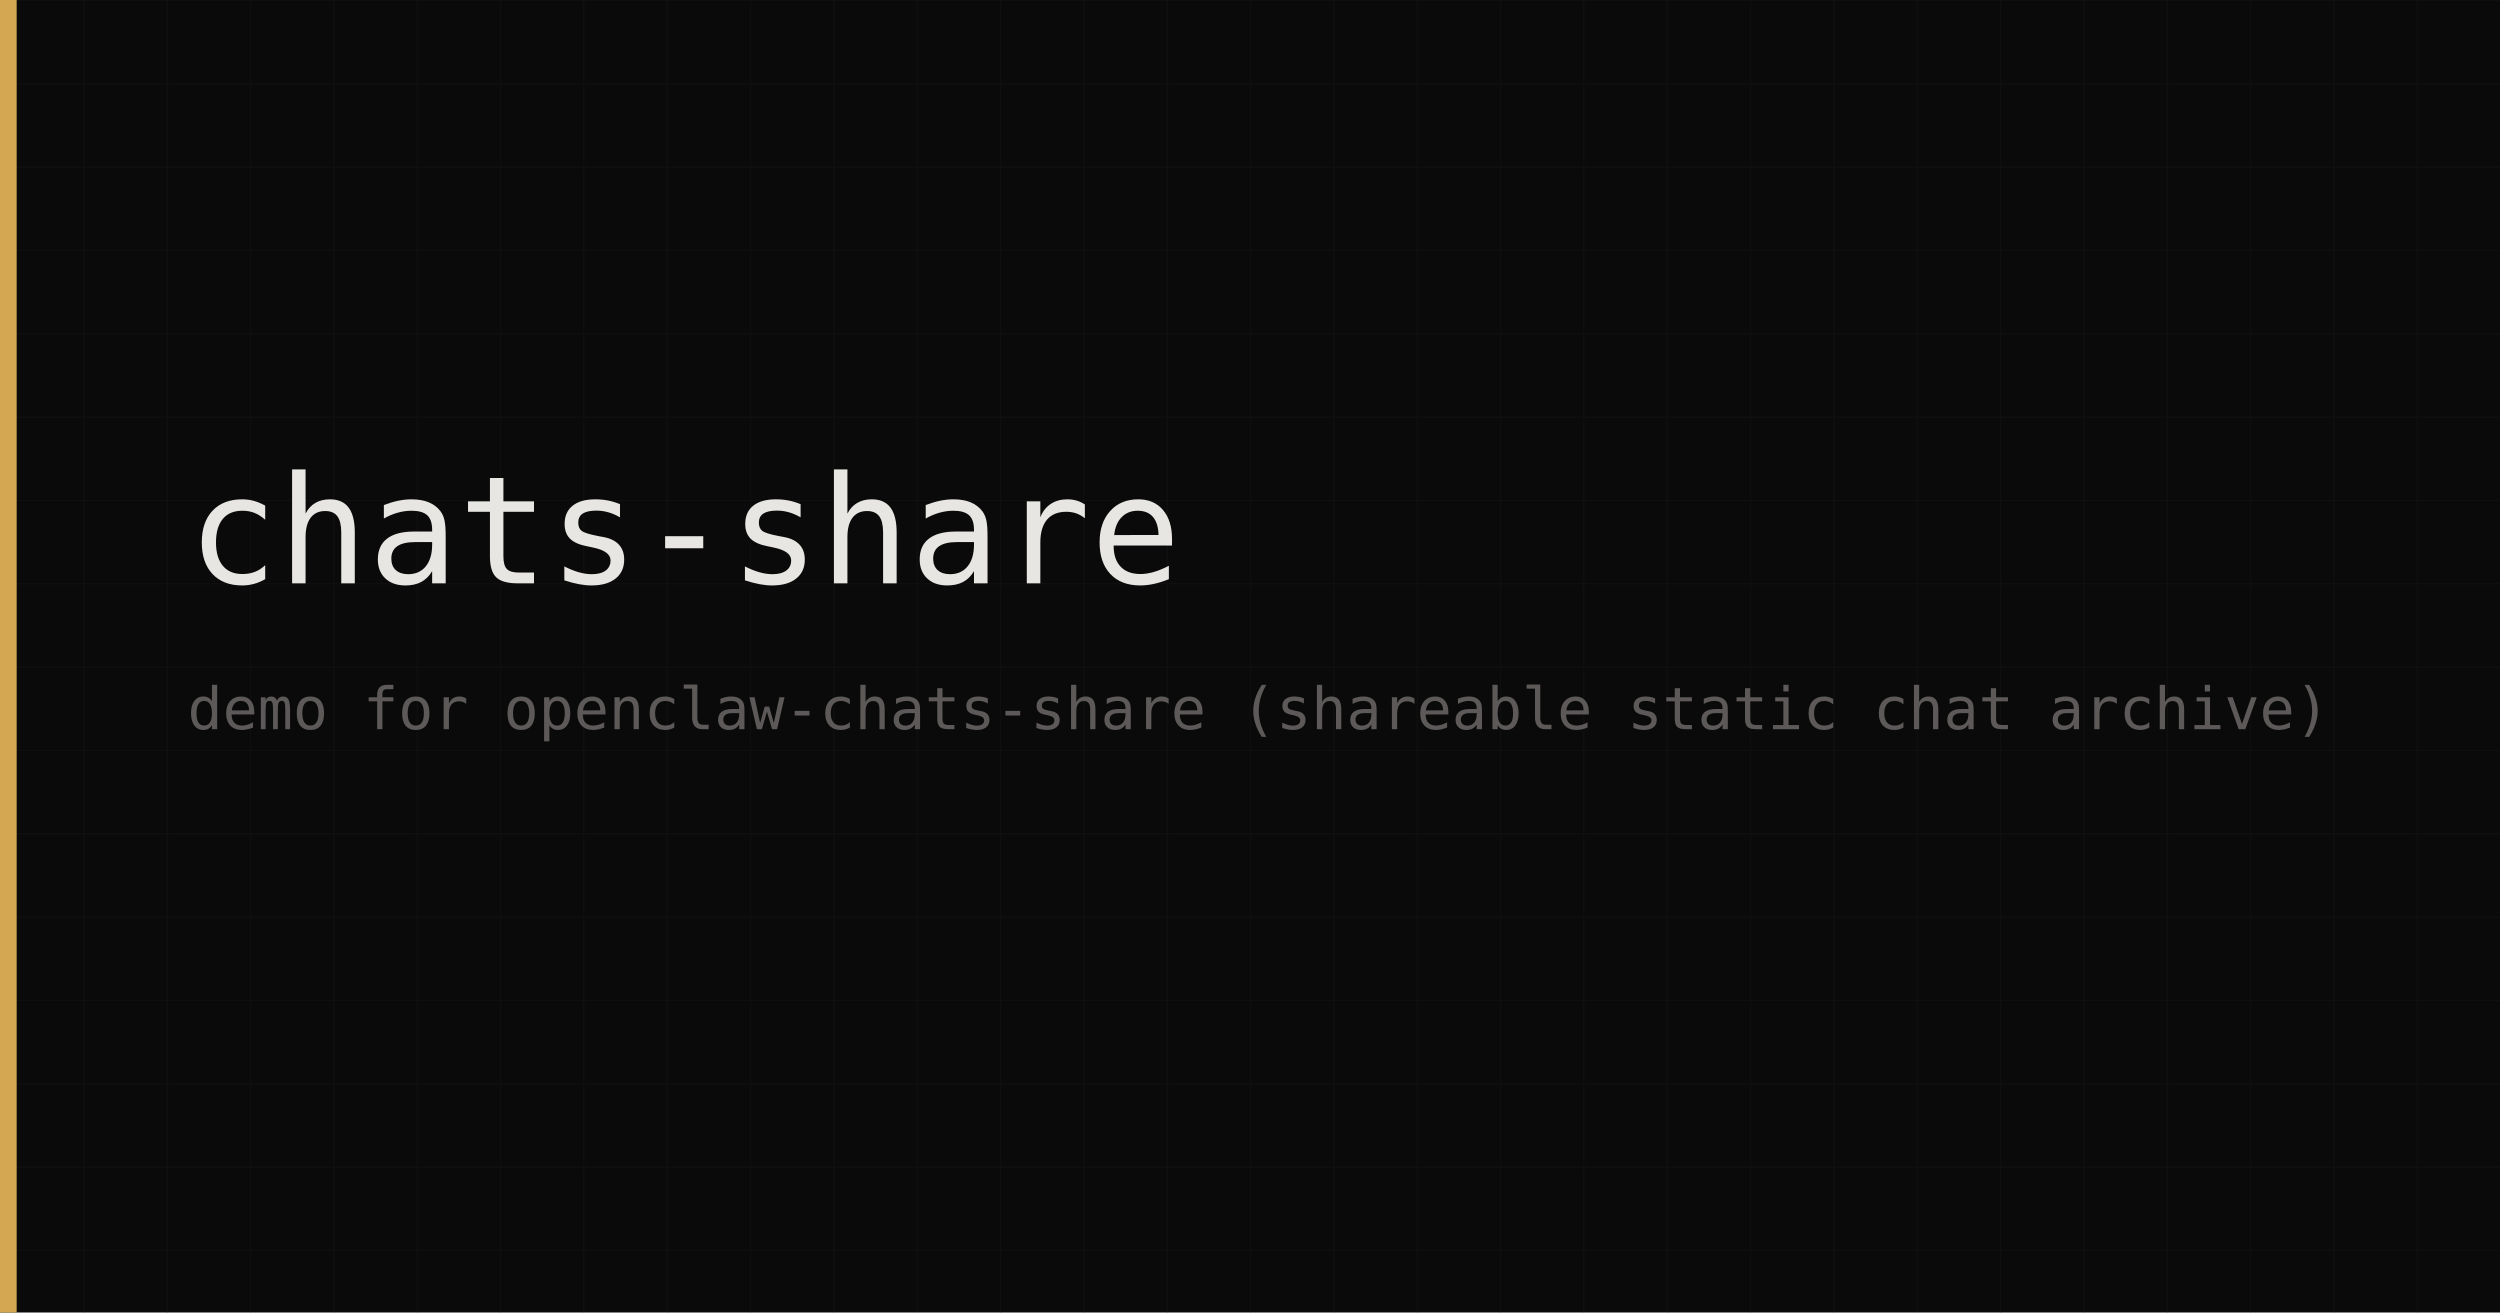
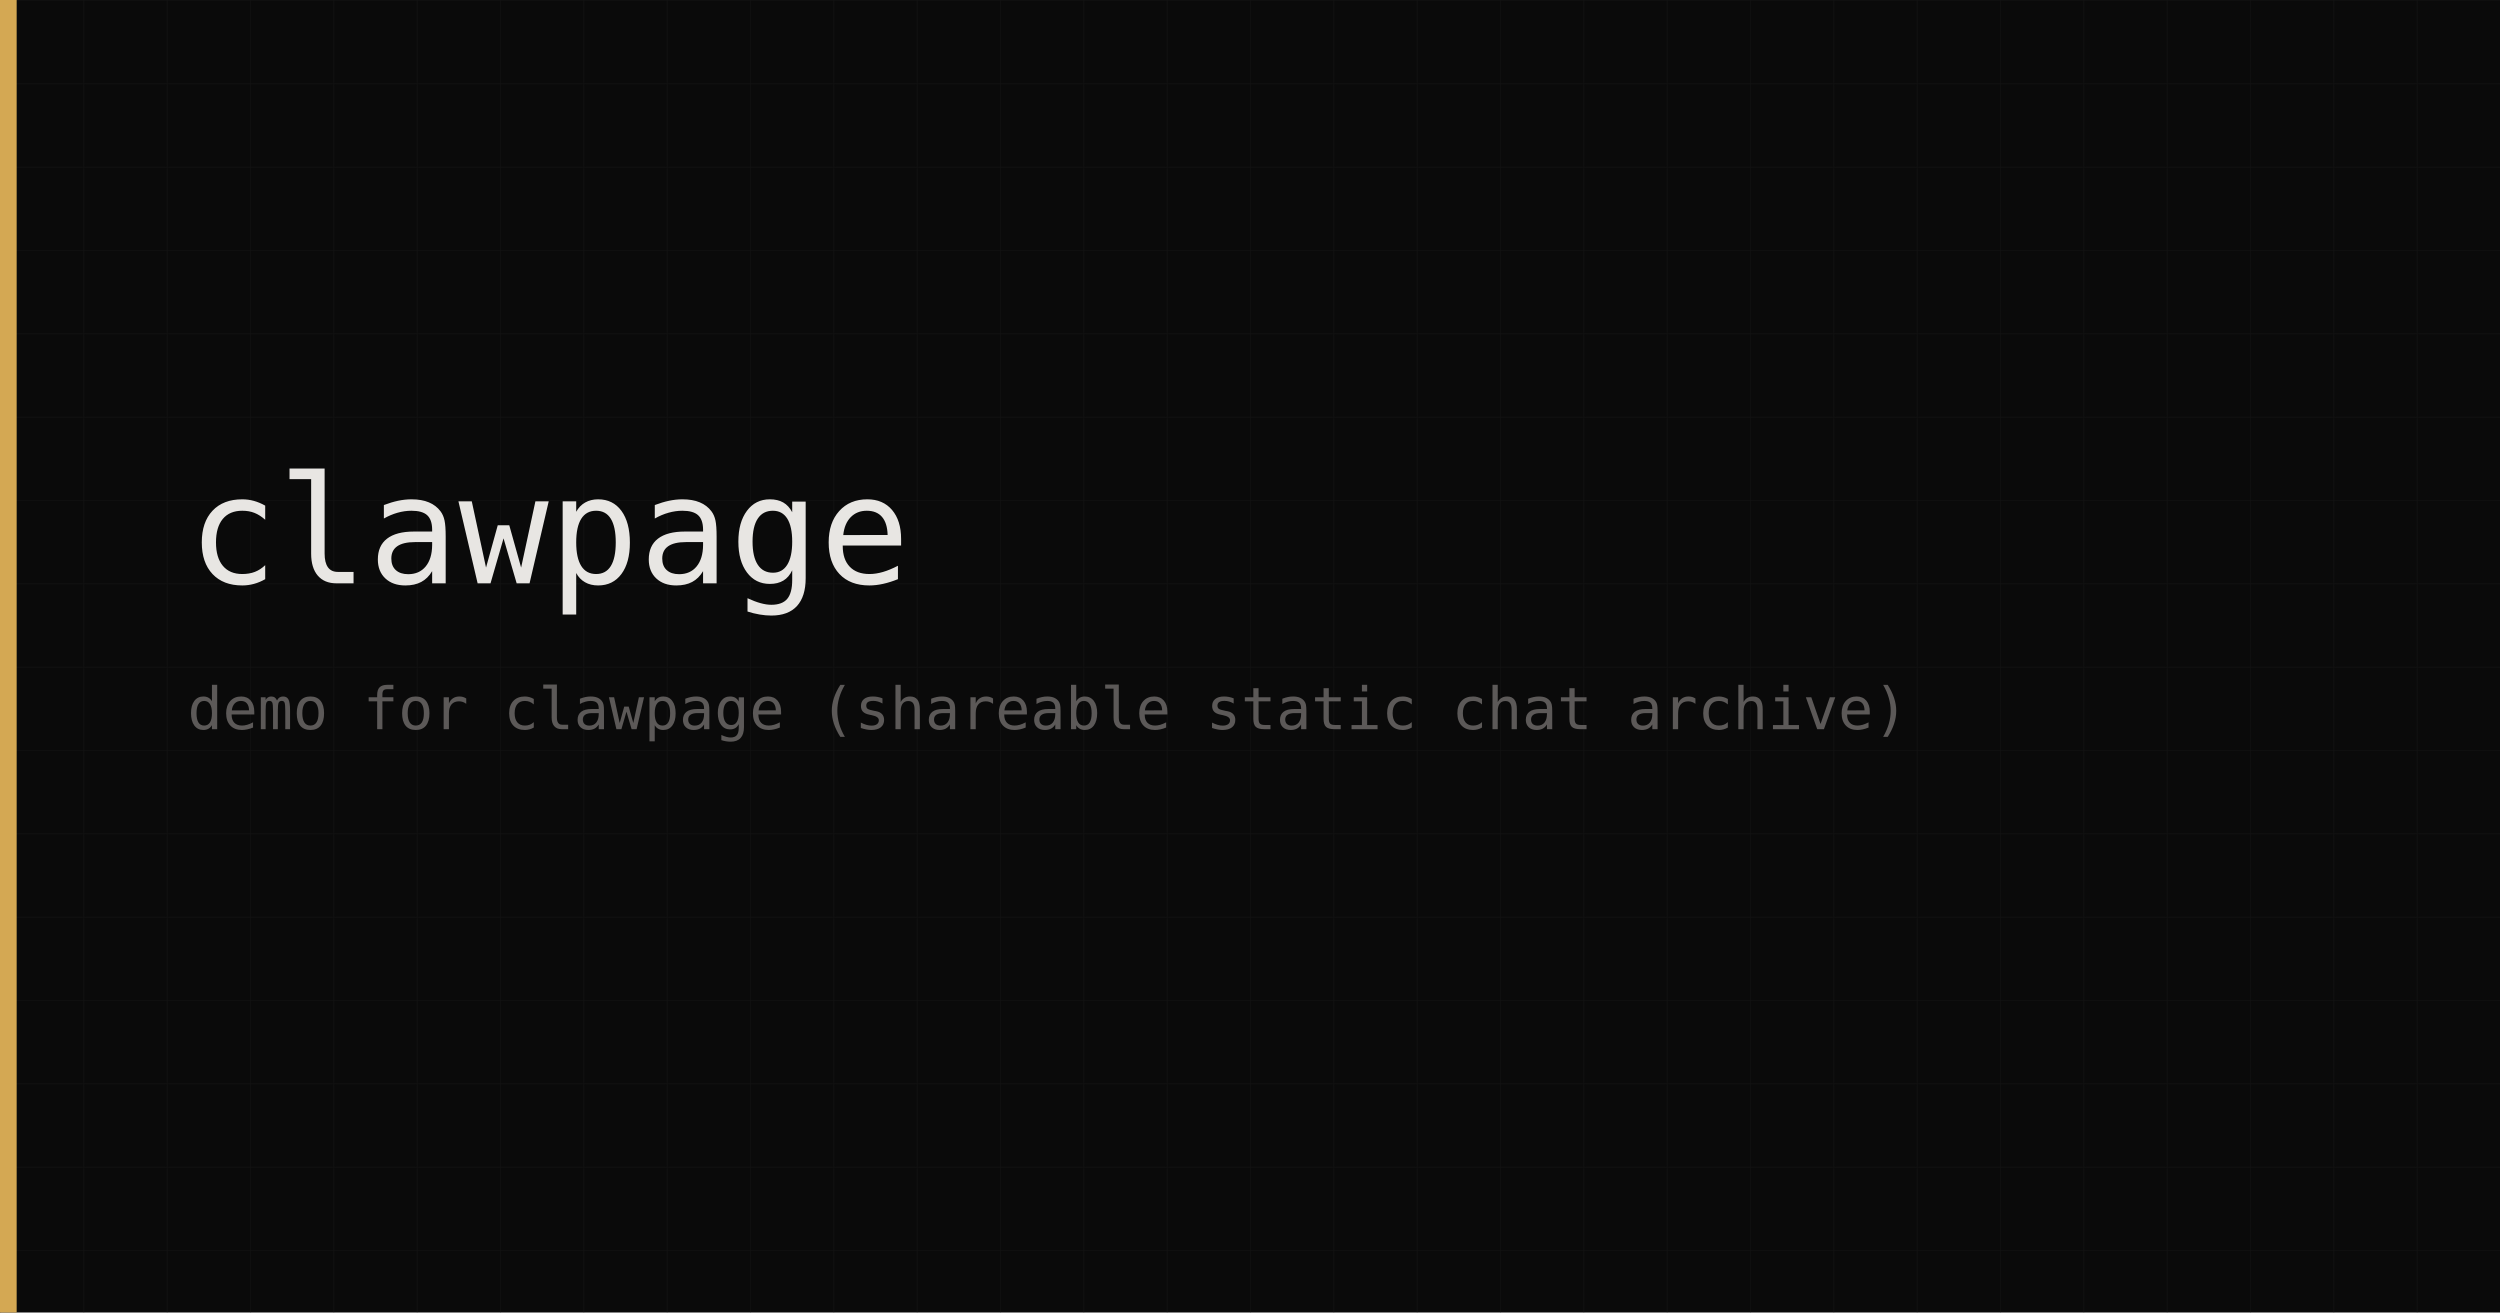
<svg xmlns="http://www.w3.org/2000/svg" width="1200" height="630" viewBox="0 0 1200 630">
  <defs>
    <pattern id="grid" width="40" height="40" patternUnits="userSpaceOnUse">
      <path d="M 40 0 L 0 0 0 40" fill="none" stroke="#1a1a1a" stroke-width="0.5" />
    </pattern>
  </defs>
  <rect width="1200" height="630" fill="#0a0a0a" />
  <rect width="1200" height="630" fill="url(#grid)" opacity="0.6" />
  <rect x="0" y="0" width="8" height="630" fill="#d4a853" />
-   <text x="90" y="280" font-family="monospace" font-size="72" font-weight="500" fill="#e8e6e3">chats-share</text>
-   <text x="90" y="350" font-family="monospace" font-size="28" fill="#5c5958">demo for openclaw-chats-share (shareable static chat archive)</text>
+   <text x="90" y="280" font-family="monospace" font-size="72" font-weight="500" fill="#e8e6e3">clawpage</text>
+   <text x="90" y="350" font-family="monospace" font-size="28" fill="#5c5958">demo for clawpage (shareable static chat archive)</text>
</svg>
